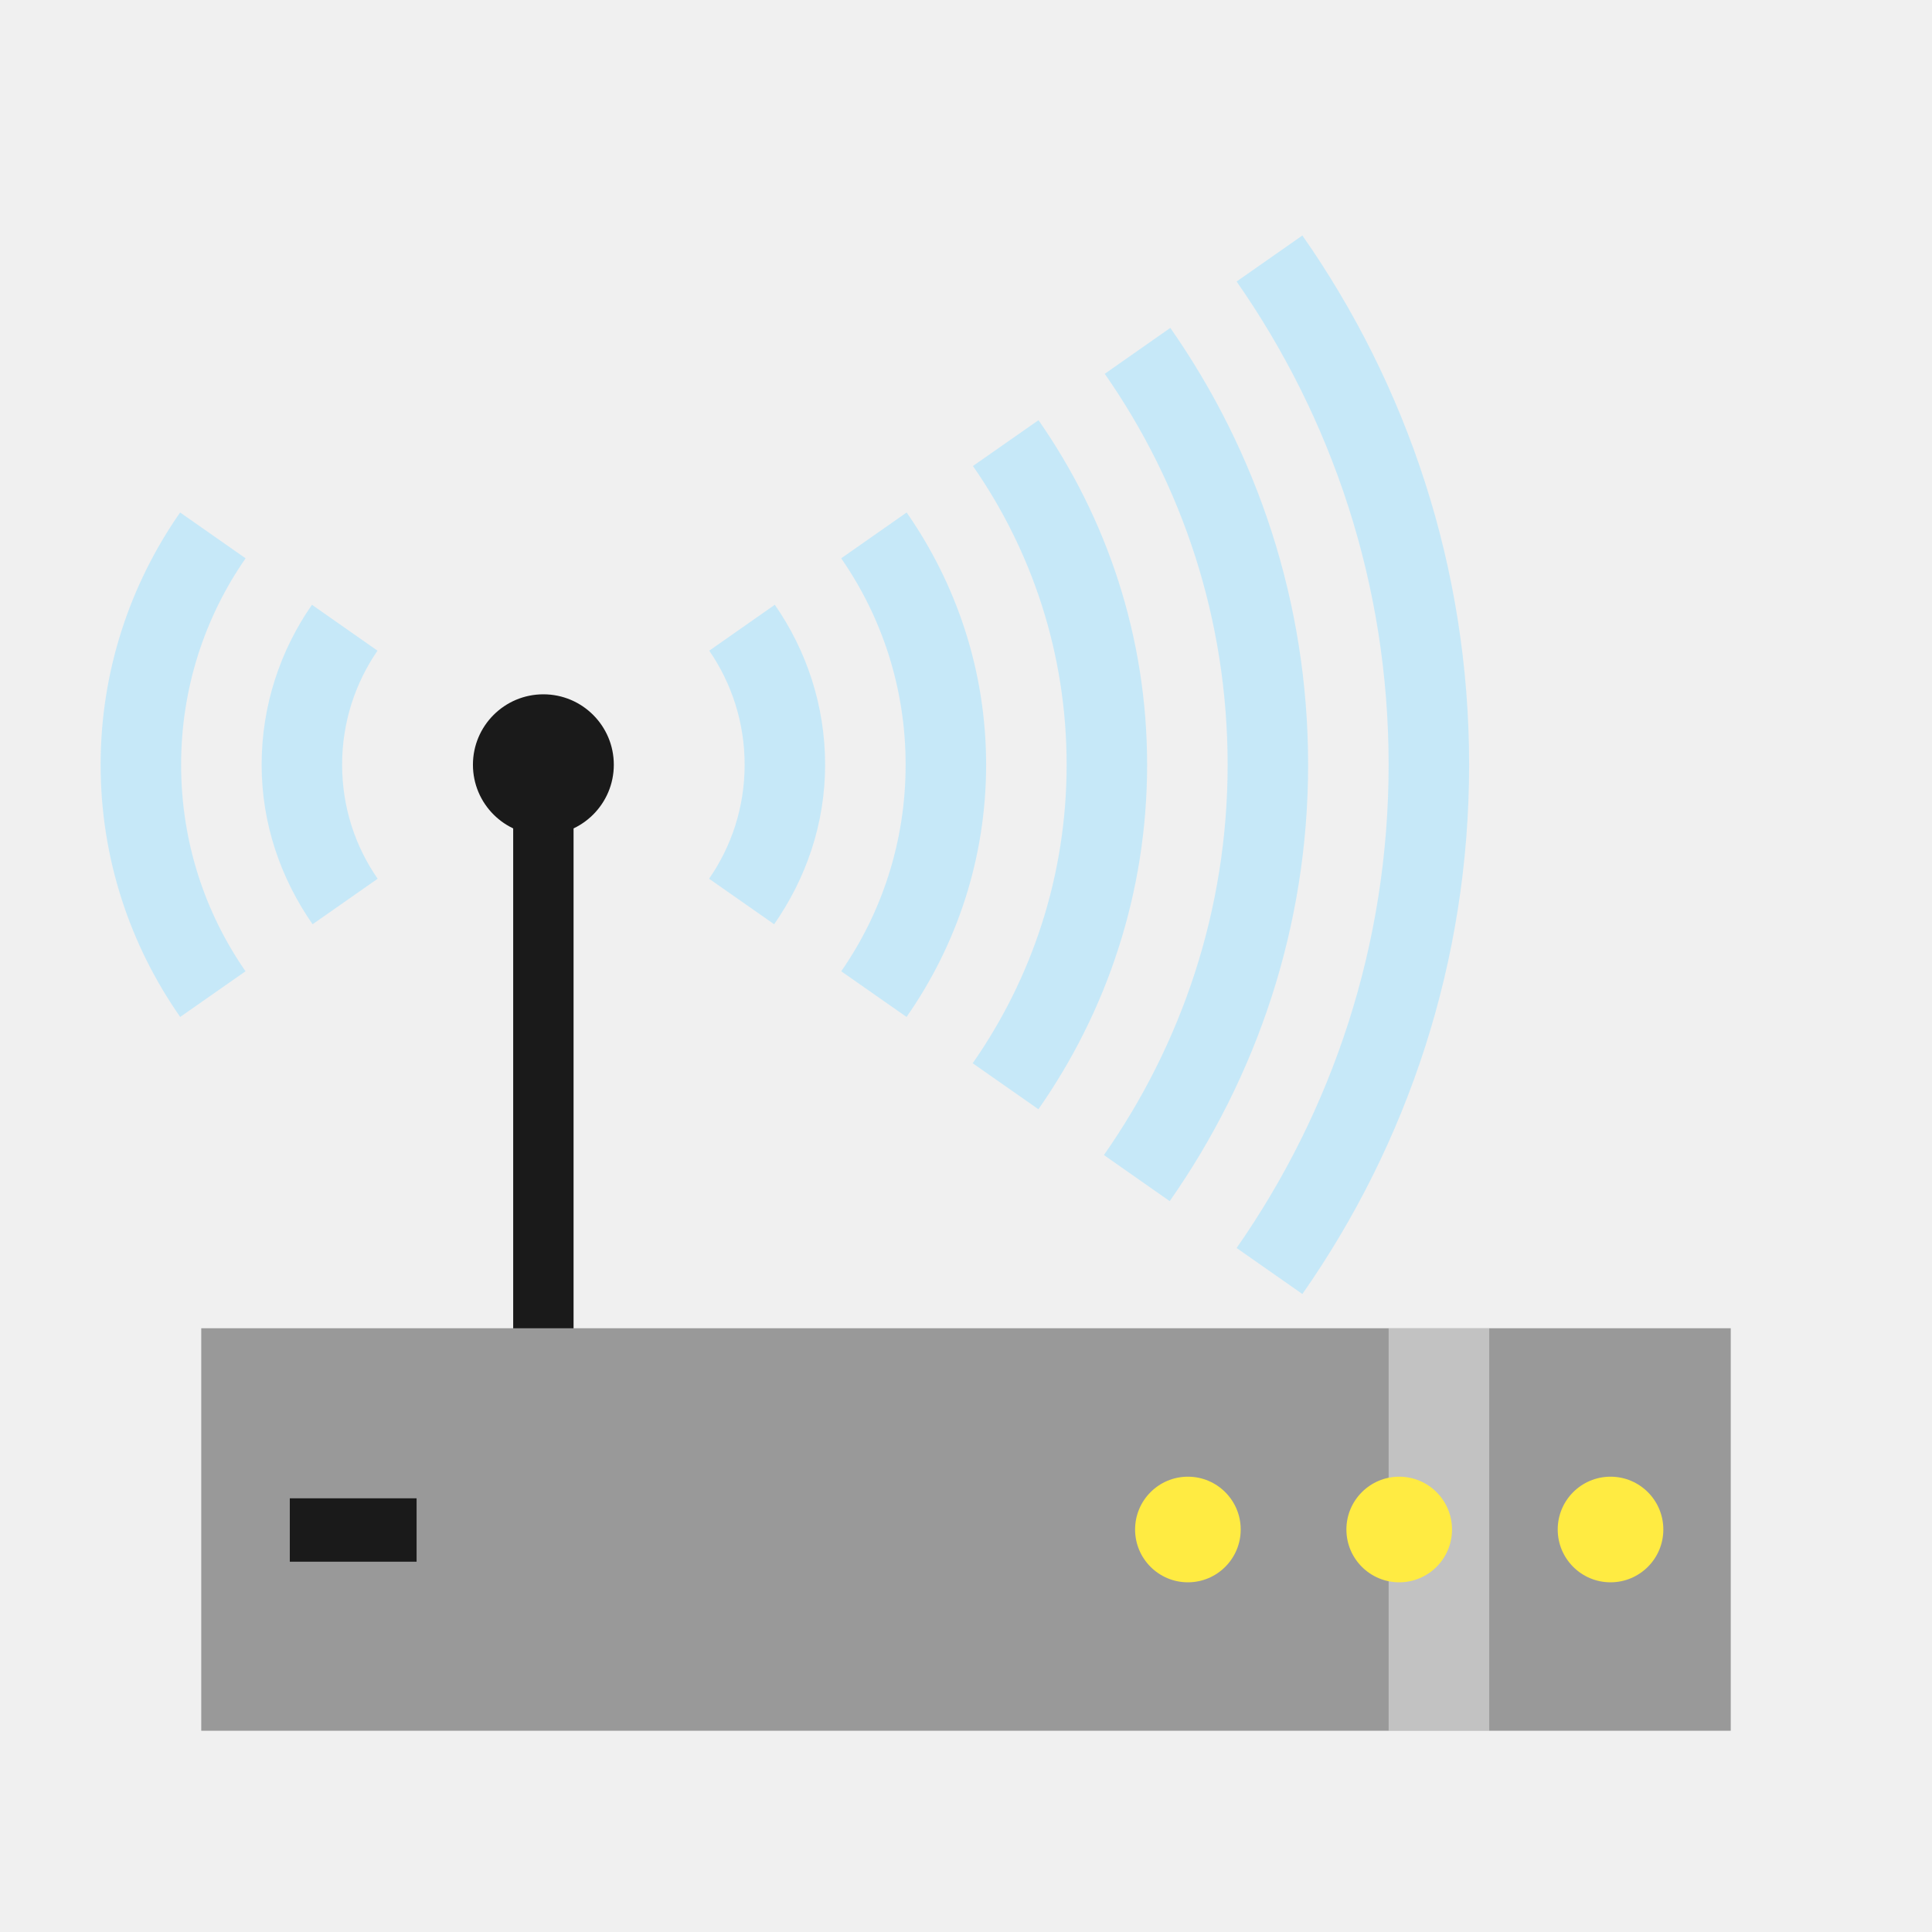
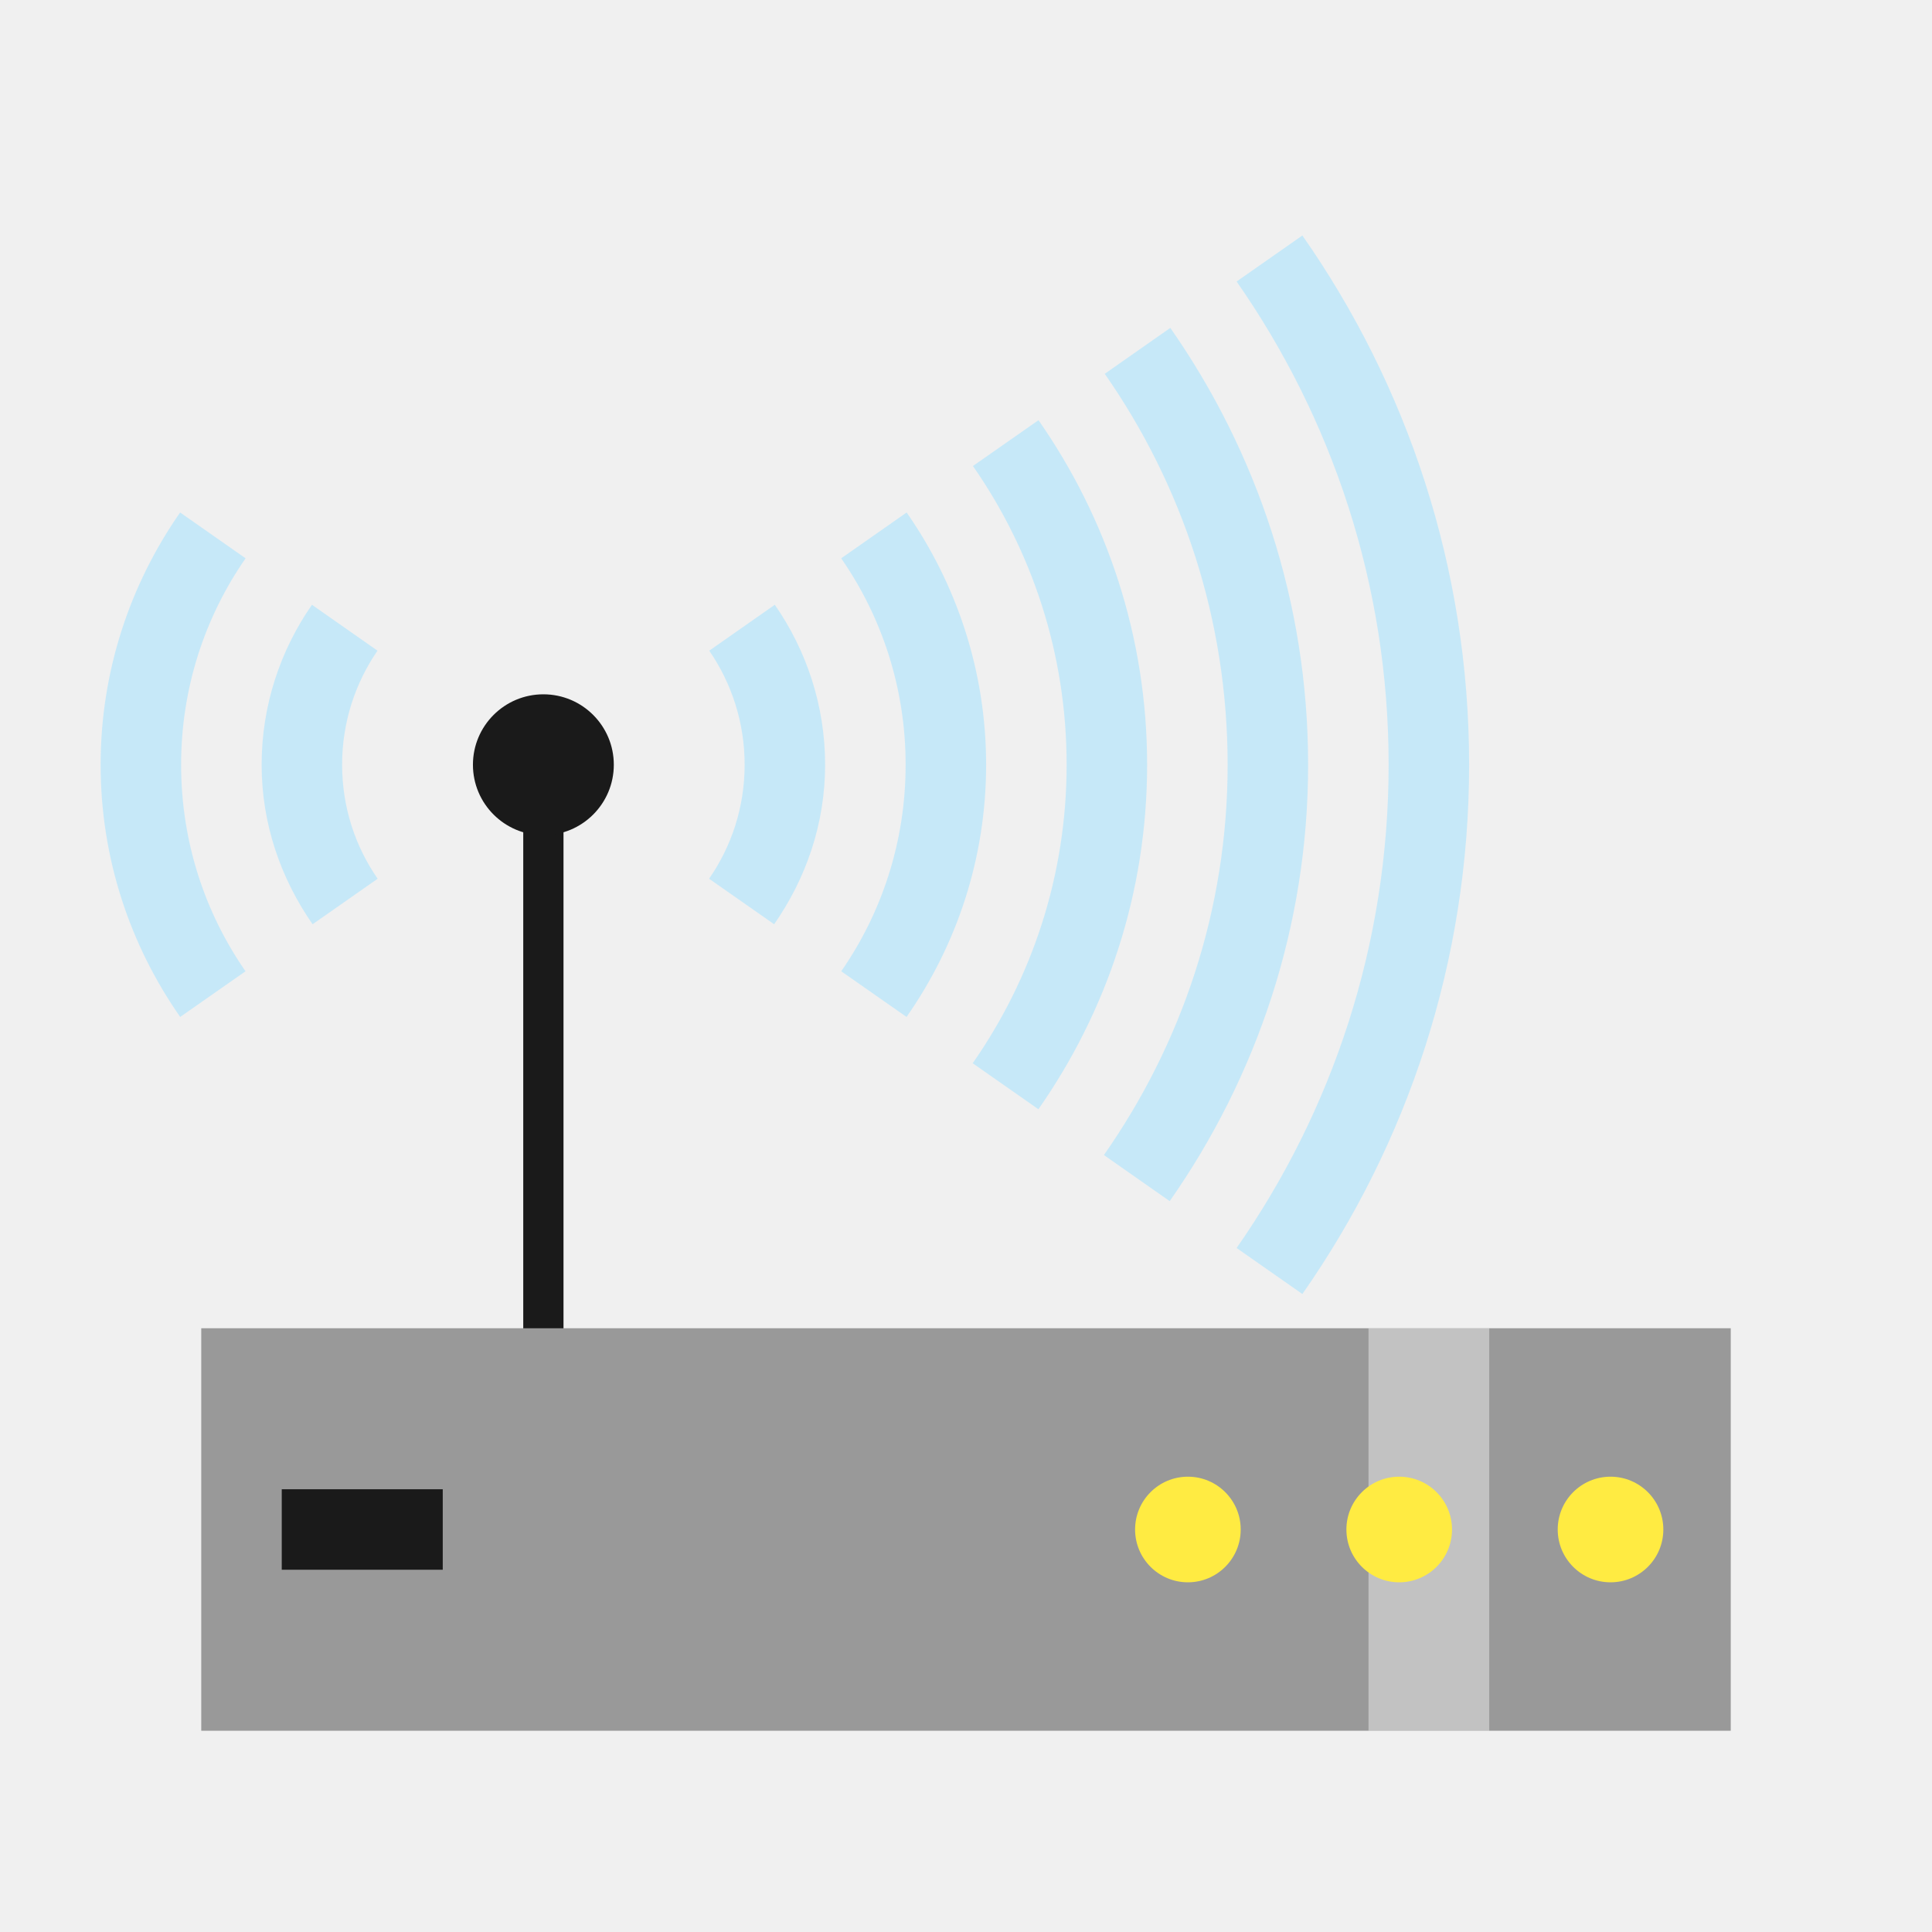
<svg xmlns="http://www.w3.org/2000/svg" viewBox="0 0 48 48" width="48" height="48" enable-background="new" id="svg2" version="1.1">
  <defs id="defs10">
    </defs>
-   <rect style="opacity:1;fill:#1a1a1a;fill-opacity:1;stroke:none;stroke-width:2;stroke-linecap:square;stroke-linejoin:round;stroke-miterlimit:4;stroke-dasharray:none;stroke-dashoffset:0;stroke-opacity:0.557" id="rect4222" width="1.5" height="16.8" x="12.75" y="19.2" />
+   <rect style="opacity:1;fill:#1a1a1a;fill-opacity:1;stroke:none;stroke-width:2;stroke-linecap:square;stroke-linejoin:round;stroke-miterlimit:4;stroke-dasharray:none;stroke-dashoffset:0;stroke-opacity:0.557" id="rect4222" width="1" height="17" x="13" y="19" />
  <path id="path3069" d="m 5,33 38,0 0,10 -38,0 z" style="fill:#999999;stroke:none" />
-   <rect y="37.225" x="7.2" height="1.575" width="3.15" id="rect3115" style="fill:#1a1a1a;fill-opacity:1;stroke:none" />
+   <rect y="37" x="7" height="2" width="4" id="rect3115" style="fill:#1a1a1a;fill-opacity:1;stroke:none" />
  <path style="opacity:1;fill:#1a1a1a;fill-opacity:1;stroke:none;stroke-width:0.7;stroke-linecap:round;stroke-linejoin:round;stroke-miterlimit:4;stroke-dasharray:none;stroke-dashoffset:0;stroke-opacity:1" d="M 15.25,19 A 1.75,1.75 0 0 1 13.5,20.75 1.75,1.75 0 0 1 11.75,19 1.75,1.75 0 0 1 13.5,17.25 1.75,1.75 0 0 1 15.25,19 Z" id="path4210" />
  <circle style="opacity:1;fill:#ffeb42;fill-opacity:1;stroke:none;stroke-width:0.7;stroke-linecap:round;stroke-linejoin:round;stroke-miterlimit:4;stroke-dasharray:none;stroke-dashoffset:0;stroke-opacity:1" id="path4212" cx="29.513" cy="38" r="1.312" />
-   <rect style="opacity:0.4;fill:#ffffff;fill-opacity:1;stroke:none;stroke-width:2;stroke-linecap:square;stroke-linejoin:miter;stroke-miterlimit:4;stroke-dasharray:none;stroke-dashoffset:0;stroke-opacity:1" id="rect4264" width="2.5" height="10" x="34.5" y="33" />
+   <rect style="opacity:0.4;fill:#ffffff;fill-opacity:1;stroke:none;stroke-width:2;stroke-linecap:square;stroke-linejoin:miter;stroke-miterlimit:4;stroke-dasharray:none;stroke-dashoffset:0;stroke-opacity:1" id="rect4264" width="3" height="10" x="34" y="33" />
  <circle style="opacity:1;fill:#ffeb42;fill-opacity:1;stroke:none;stroke-width:0.7;stroke-linecap:round;stroke-linejoin:round;stroke-miterlimit:4;stroke-dasharray:none;stroke-dashoffset:0;stroke-opacity:1" id="path4212-5" cx="34.763" cy="38" r="1.312" />
  <circle style="opacity:1;fill:#ffeb42;fill-opacity:1;stroke:none;stroke-width:0.7;stroke-linecap:round;stroke-linejoin:round;stroke-miterlimit:4;stroke-dasharray:none;stroke-dashoffset:0;stroke-opacity:1" id="path4212-5-2" cx="40.013" cy="38" r="1.312" />
  <path style="color:#000000;font-style:normal;font-variant:normal;font-weight:normal;font-stretch:normal;font-size:medium;line-height:normal;font-family:sans-serif;text-indent:0;text-align:start;text-decoration:none;text-decoration-line:none;text-decoration-style:solid;text-decoration-color:#000000;letter-spacing:normal;word-spacing:normal;text-transform:none;direction:ltr;block-progression:tb;writing-mode:lr-tb;baseline-shift:baseline;text-anchor:start;white-space:normal;clip-rule:nonzero;display:inline;overflow:visible;visibility:visible;opacity:1;isolation:auto;mix-blend-mode:normal;color-interpolation:sRGB;color-interpolation-filters:linearRGB;solid-color:#000000;solid-opacity:1;fill:#a6e3ff;fill-opacity:0.557;fill-rule:nonzero;stroke:none;stroke-width:2;stroke-linecap:square;stroke-linejoin:miter;stroke-miterlimit:4;stroke-dasharray:none;stroke-dashoffset:0;stroke-opacity:1;color-rendering:auto;image-rendering:auto;shape-rendering:auto;text-rendering:auto;enable-background:accumulate" d="m 29.076,8.146 -1.629,1.141 C 29.367,12.04 30.5,15.383 30.5,19 c 0,3.618 -1.15,6.947 -3.074,9.697 l 1.635,1.145 C 31.215,26.765 32.5,23.037 32.5,19 32.5,14.964 31.228,11.226 29.076,8.146 Z m -3.275,2.293 -1.629,1.139 C 25.636,13.682 26.5,16.236 26.5,19 c 0,2.764 -0.868,5.315 -2.334,7.416 l 1.633,1.143 C 27.498,25.131 28.5,22.183 28.5,19 c 0,-3.183 -1.003,-6.13 -2.699,-8.561 z M 4.475,12.732 C 3.234,14.513 2.5,16.671 2.5,19 c 0,2.33 0.734,4.487 1.977,6.266 L 6.1,24.131 C 5.091,22.677 4.5,20.91 4.5,19 c 0,-1.91 0.593,-3.675 1.602,-5.129 z m 18.051,0 -1.627,1.139 C 21.907,15.325 22.5,17.09 22.5,19 c 0,1.91 -0.591,3.677 -1.6,5.131 l 1.623,1.135 C 23.766,23.487 24.5,21.33 24.5,19 c 0,-2.329 -0.734,-4.487 -1.975,-6.268 z M 7.75,15.025 C 6.965,16.156 6.5,17.525 6.5,19 c 0,1.476 0.48,2.833 1.266,3.963 l 1.617,-1.131 C 8.827,21.03 8.5,20.057 8.5,19 c 0,-1.056 0.326,-2.029 0.879,-2.834 z m 11.5,0 -1.629,1.141 C 18.174,16.971 18.5,17.944 18.5,19 c 0,1.057 -0.327,2.03 -0.883,2.832 l 1.617,1.131 C 20.02,21.833 20.5,20.476 20.5,19 c 0,-1.475 -0.465,-2.844 -1.25,-3.975 z" id="path4217-9" />
  <path style="color:#000000;font-style:normal;font-variant:normal;font-weight:normal;font-stretch:normal;font-size:medium;line-height:normal;font-family:sans-serif;text-indent:0;text-align:start;text-decoration:none;text-decoration-line:none;text-decoration-style:solid;text-decoration-color:#000000;letter-spacing:normal;word-spacing:normal;text-transform:none;direction:ltr;block-progression:tb;writing-mode:lr-tb;baseline-shift:baseline;text-anchor:start;white-space:normal;clip-rule:nonzero;display:inline;overflow:visible;visibility:visible;opacity:1;isolation:auto;mix-blend-mode:normal;color-interpolation:sRGB;color-interpolation-filters:linearRGB;solid-color:#000000;solid-opacity:1;fill:#a6e3ff;fill-opacity:0.557;fill-rule:nonzero;stroke:none;stroke-width:2;stroke-linecap:square;stroke-linejoin:miter;stroke-miterlimit:4;stroke-dasharray:none;stroke-dashoffset:0;stroke-opacity:1;color-rendering:auto;image-rendering:auto;shape-rendering:auto;text-rendering:auto;enable-background:accumulate" d="M 32.357 5.85 L 30.723 6.994 C 33.098 10.397 34.5 14.53 34.5 19 C 34.5 23.47 33.098 27.603 30.723 31.006 L 32.357 32.15 C 34.965 28.421 36.5 23.89 36.5 19 C 36.5 14.11 34.965 9.579 32.357 5.85 z " id="path4202" />
</svg>
